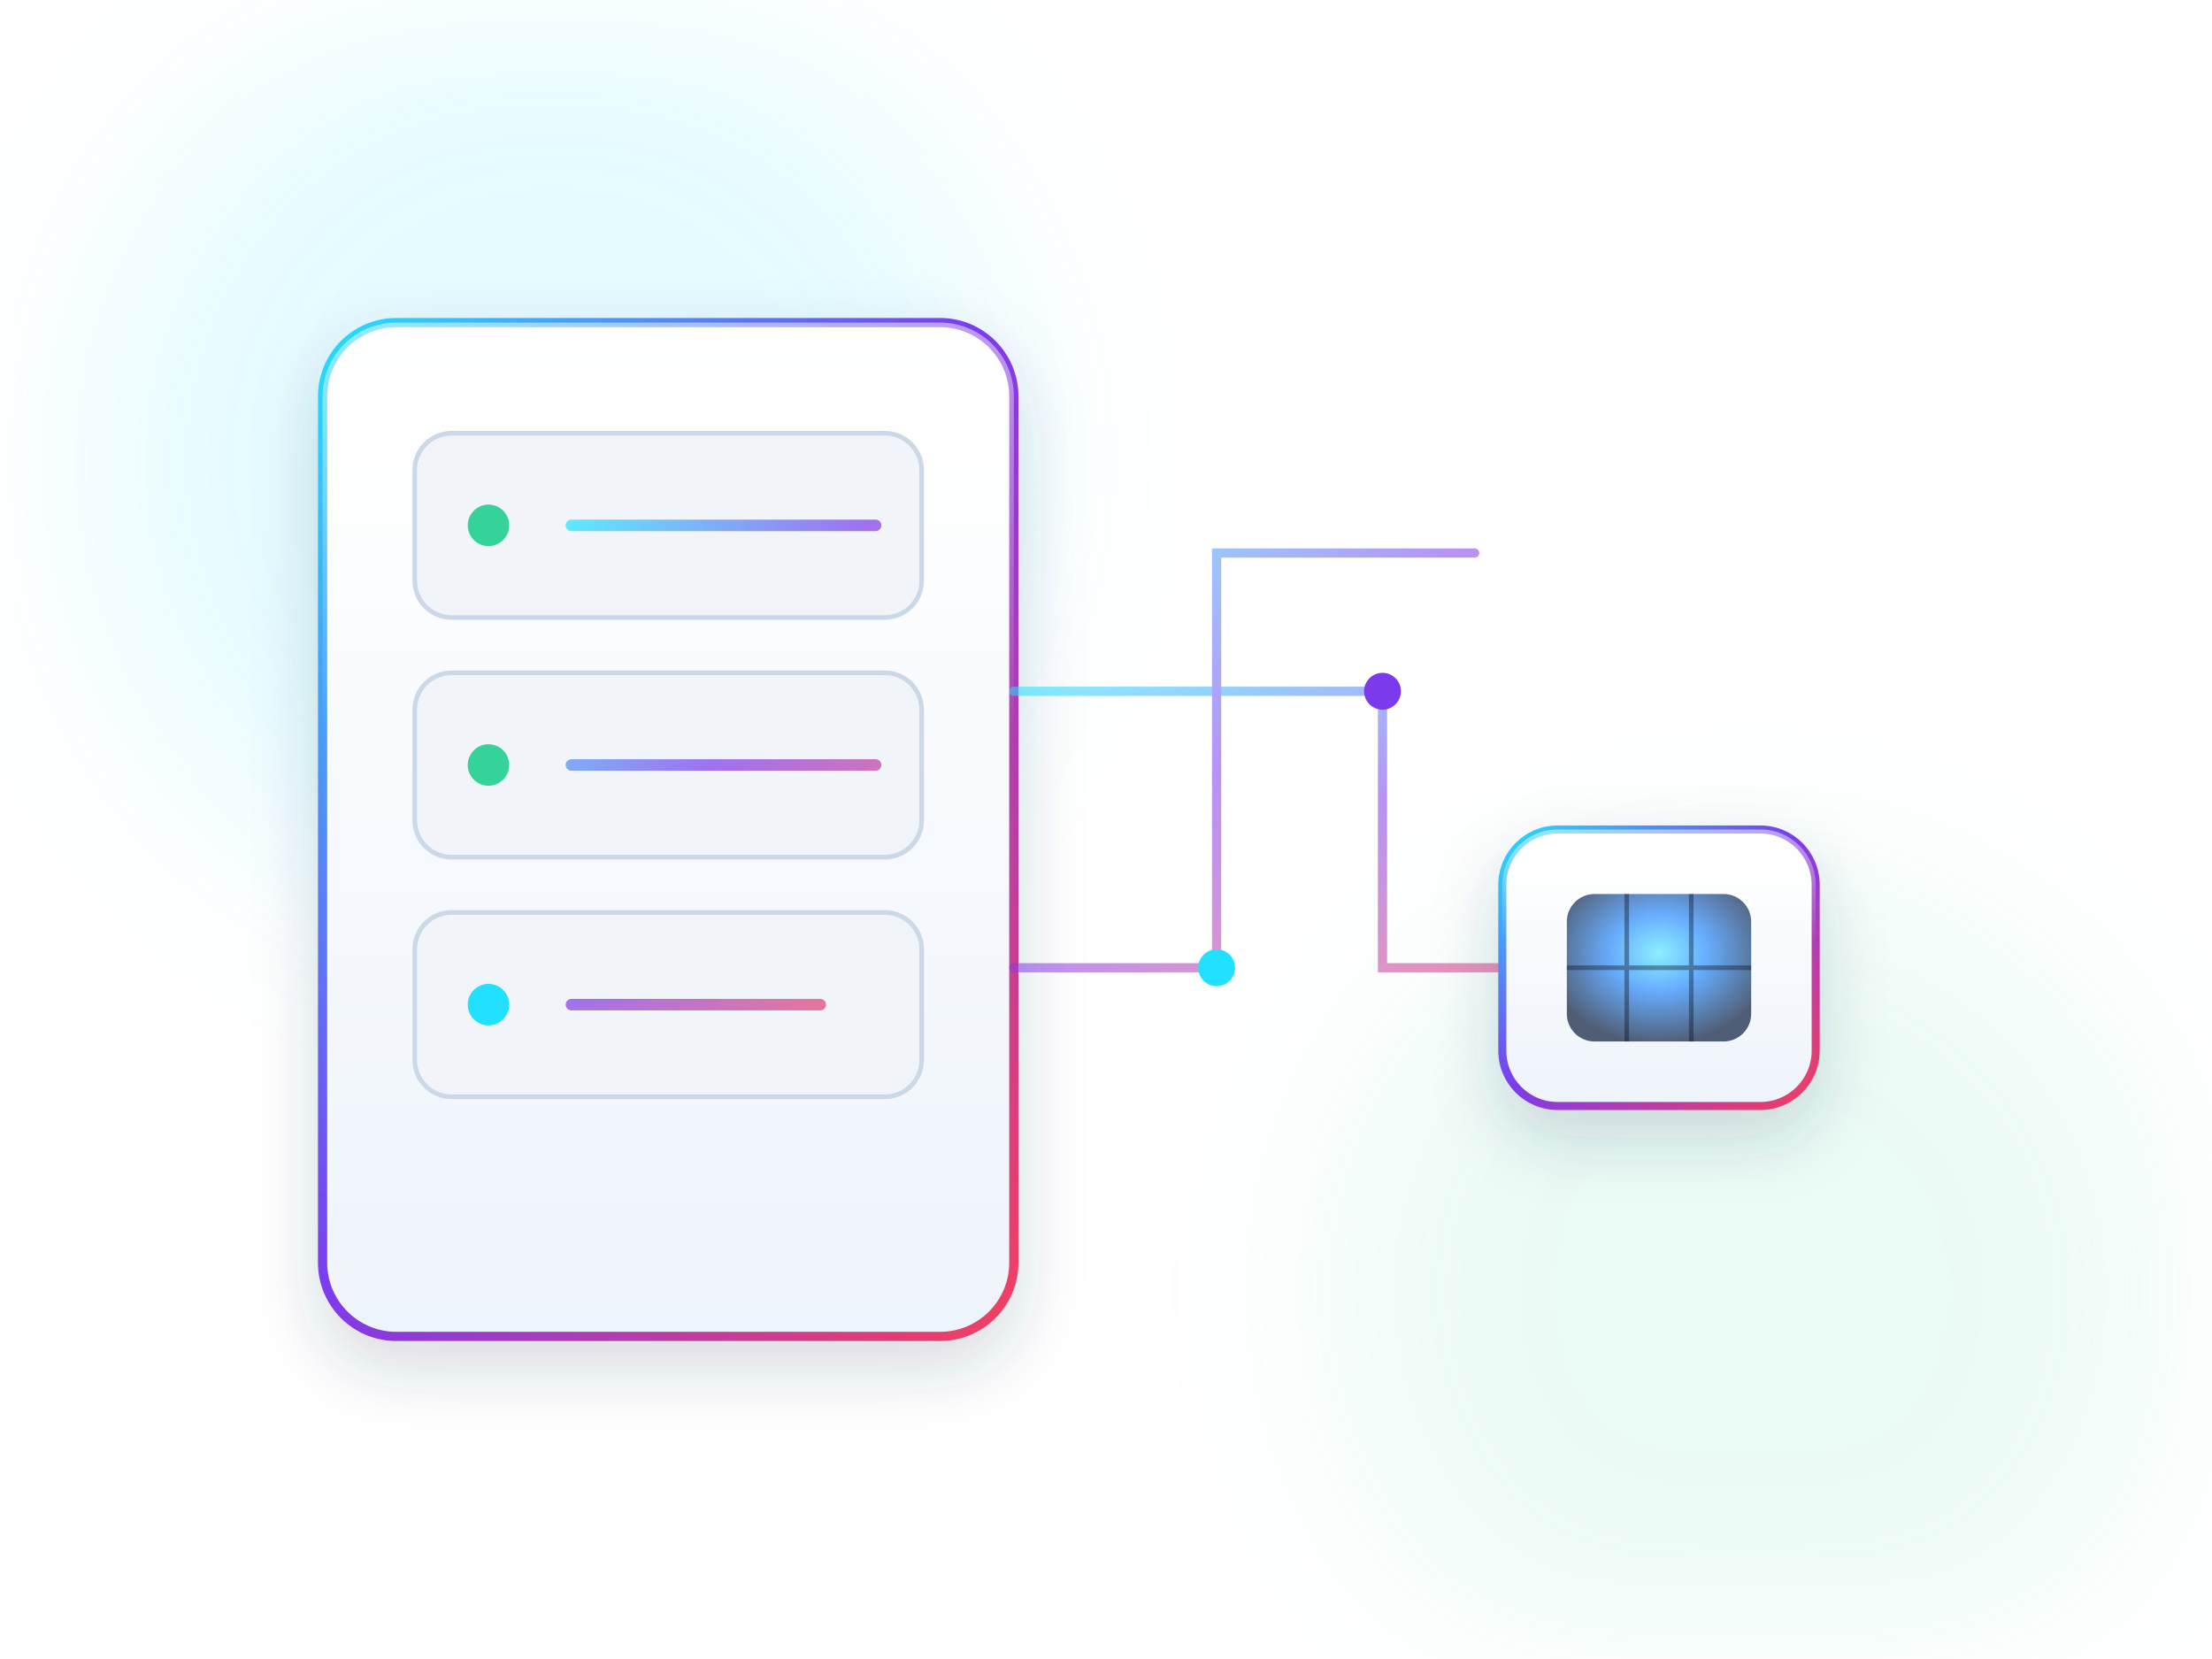
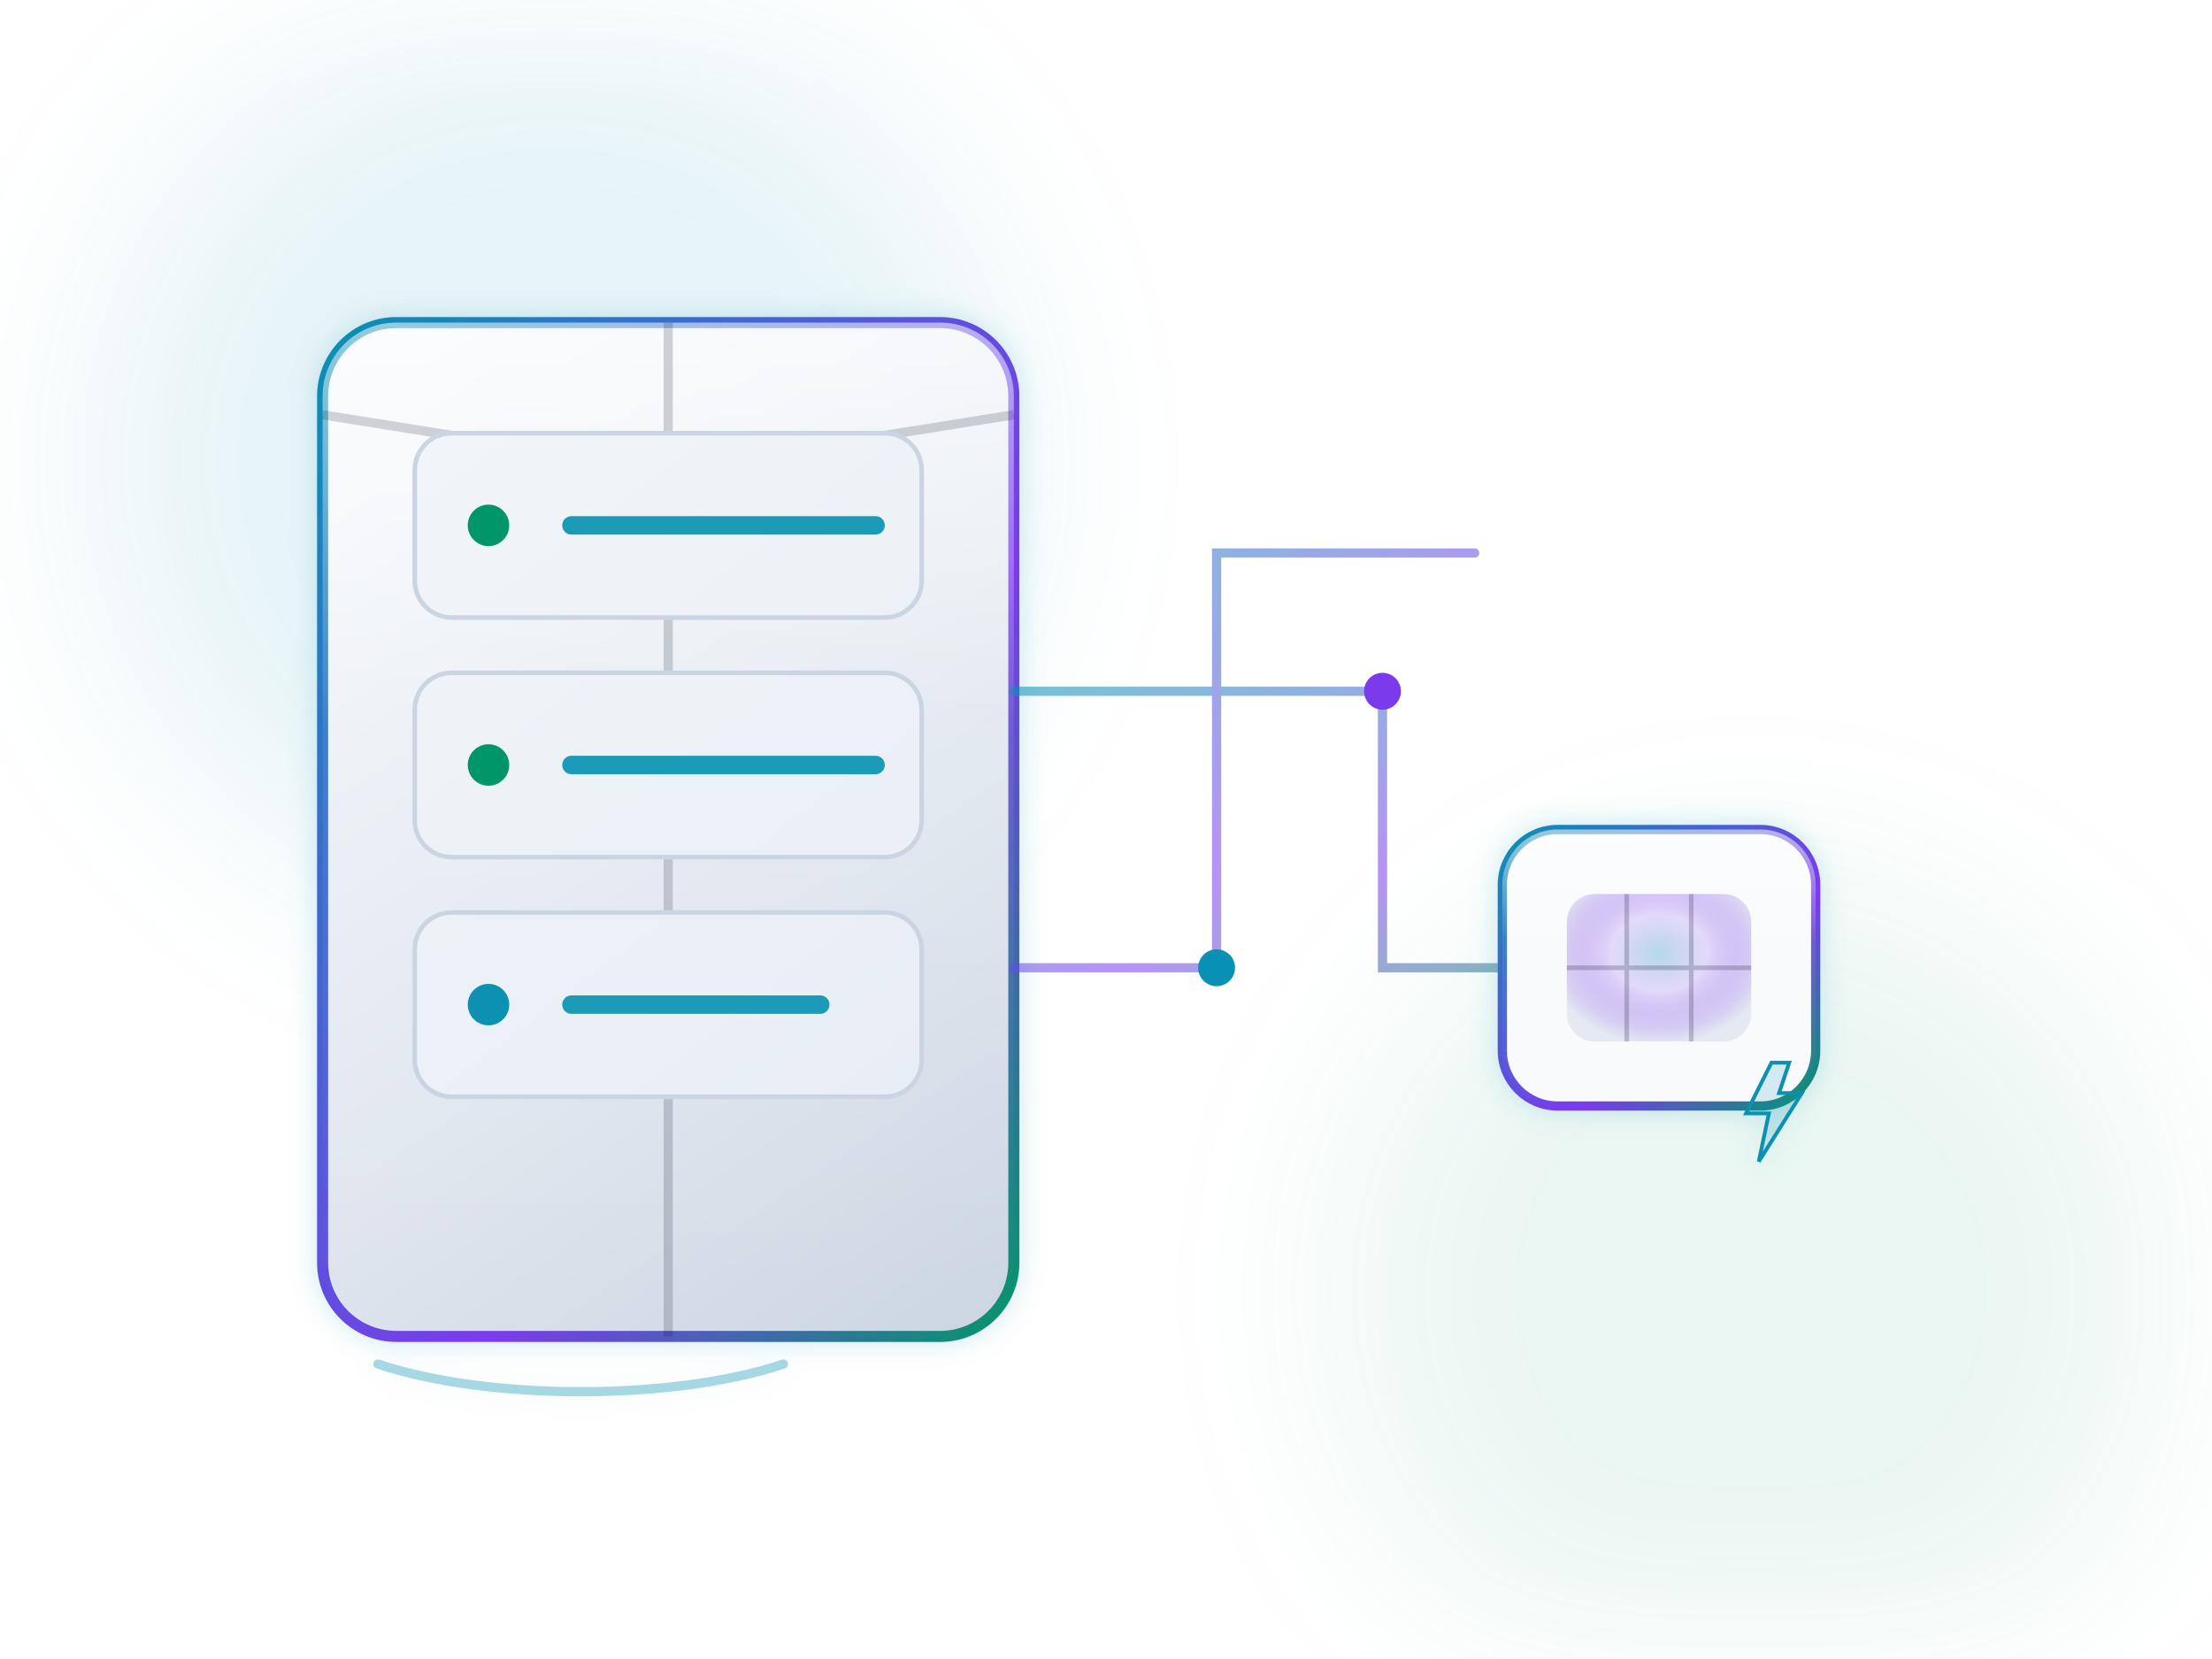
<svg xmlns="http://www.w3.org/2000/svg" viewBox="0 0 480 360" fill="none">
  <defs>
    <linearGradient id="brand" x1="0%" y1="0%" x2="100%" y2="100%">
-       <stop offset="0%" stop-color="#22e0ff" />
-       <stop offset="48%" stop-color="#7c3aed" />
-       <stop offset="100%" stop-color="#f43f5e" />
+       <stop offset="0%" stop-color="#0891b2" />
+       <stop offset="62%" stop-color="#7c3aed" />
+       <stop offset="100%" stop-color="#059669" />
    </linearGradient>
-     <linearGradient id="emerald" x1="0" y1="0" x2="1" y2="0">
-       <stop offset="0%" stop-color="#34d399" />
-       <stop offset="100%" stop-color="#10b981" />
+     <linearGradient id="panel" x1="70" y1="70" x2="220" y2="290" gradientUnits="userSpaceOnUse">
+       <stop offset="0%" stop-color="#f8fafc" />
+       <stop offset="56%" stop-color="#e2e8f0" />
+       <stop offset="100%" stop-color="#cbd5e1" />
    </linearGradient>
-     <linearGradient id="gold" x1="0" y1="0" x2="0" y2="1">
-       <stop offset="0%" stop-color="#fde68a" />
-       <stop offset="100%" stop-color="#d4a233" />
+     <linearGradient id="bay" x1="90" y1="94" x2="200" y2="238" gradientUnits="userSpaceOnUse">
+       <stop offset="0%" stop-color="#f1f5f9" />
+       <stop offset="100%" stop-color="#e8eef5" />
    </linearGradient>
    <radialGradient id="core" cx="50%" cy="40%" r="62%">
-       <stop offset="0%" stop-color="#5eeaff" />
-       <stop offset="42%" stop-color="#2a8cff" />
-       <stop offset="100%" stop-color="#0b1b3a" />
+       <stop offset="0%" stop-color="#0891b2" stop-opacity="0.35" />
+       <stop offset="42%" stop-color="#7c3aed" stop-opacity="0.2" />
+       <stop offset="100%" stop-color="#e2e8f0" />
    </radialGradient>
    <linearGradient id="glassHi" x1="0" y1="0" x2="0" y2="1">
-       <stop offset="0%" stop-color="#ffffff" stop-opacity="0.5" />
-       <stop offset="40%" stop-color="#ffffff" stop-opacity="0.03" />
+       <stop offset="0%" stop-color="#ffffff" stop-opacity="0.55" />
+       <stop offset="40%" stop-color="#ffffff" stop-opacity="0.08" />
      <stop offset="100%" stop-color="#ffffff" stop-opacity="0" />
    </linearGradient>
-     <linearGradient id="panel" x1="0" y1="0" x2="0" y2="1">
-       <stop offset="0%" stop-color="#ffffff" />
-       <stop offset="100%" stop-color="#eef4fb" />
-     </linearGradient>
-     <filter id="depth" x="-40%" y="-40%" width="180%" height="180%">
-       <feDropShadow dx="0" dy="6" stdDeviation="7" flood-color="#1e3a5f" flood-opacity="0.18" />
+     <filter id="depth" x="-25%" y="-25%" width="150%" height="150%" color-interpolation-filters="sRGB">
+       <feDropShadow dx="0" dy="10" stdDeviation="12" flood-color="#0f172a" flood-opacity="0.18" />
+       <feDropShadow dx="0" dy="0" stdDeviation="3" flood-color="#0891b2" flood-opacity="0.2" />
    </filter>
    <filter id="bloom" x="-120%" y="-120%" width="340%" height="340%">
      <feGaussianBlur stdDeviation="20" />
    </filter>
  </defs>
-   <circle cx="120" cy="100" r="100" fill="#22e0ff" filter="url(#bloom)" opacity="0.12" />
-   <circle cx="380" cy="280" r="90" fill="#34d399" filter="url(#bloom)" opacity="0.1" />
+   <circle cx="120" cy="100" r="100" fill="#0891b2" filter="url(#bloom)" opacity="0.1" />
+   <circle cx="380" cy="280" r="90" fill="#059669" filter="url(#bloom)" opacity="0.08" />
  <g filter="url(#depth)">
-     <rect x="70" y="70" width="150" height="220" rx="16" fill="url(#panel)" stroke="url(#brand)" stroke-width="2" />
+     <rect x="70" y="70" width="150" height="220" rx="16" fill="url(#panel)" stroke="url(#brand)" stroke-width="2.4" />
    <rect x="70" y="70" width="150" height="220" rx="16" fill="url(#glassHi)" />
+     <path d="M145 70v220M70 90l75 12 75-12" stroke="#0f172a" stroke-opacity="0.18" stroke-width="2" />
    <g>
-       <rect x="90" y="94" width="110" height="40" rx="8" fill="#f1f5f9" stroke="#cbd8e8" />
-       <rect x="90" y="146" width="110" height="40" rx="8" fill="#f1f5f9" stroke="#cbd8e8" />
-       <rect x="90" y="198" width="110" height="40" rx="8" fill="#f1f5f9" stroke="#cbd8e8" />
-       <circle cx="106" cy="114" r="4.5" fill="#34d399" />
-       <circle cx="106" cy="166" r="4.5" fill="#34d399" />
-       <circle cx="106" cy="218" r="4.5" fill="#22e0ff" />
-       <g stroke="url(#brand)" stroke-width="2.5" stroke-linecap="round" opacity="0.7">
-         <path d="M124,114 H190 M124,166 H190 M124,218 H178" />
+       <rect x="90" y="94" width="110" height="40" rx="8" fill="url(#bay)" stroke="#cbd5e1" />
+       <rect x="90" y="146" width="110" height="40" rx="8" fill="url(#bay)" stroke="#cbd5e1" />
+       <rect x="90" y="198" width="110" height="40" rx="8" fill="url(#bay)" stroke="#cbd5e1" />
+       <circle cx="106" cy="114" r="4.5" fill="#059669" />
+       <circle cx="106" cy="166" r="4.5" fill="#059669" />
+       <circle cx="106" cy="218" r="4.5" fill="#0891b2" />
+       <g stroke="#0891b2" stroke-width="4" stroke-linecap="round" opacity="0.9">
+         <path d="M124 114H190" />
+         <path d="M124 166H190" />
+         <path d="M124 218H178" />
      </g>
    </g>
+     <path d="M82 296c24 8 64 8 88 0" stroke="#0891b2" stroke-opacity="0.34" stroke-width="2" stroke-linecap="round" />
  </g>
  <g stroke="url(#brand)" stroke-width="2" fill="none" opacity="0.55" stroke-linecap="round">
-     <path d="M220,150 H300 V210 H360" />
-     <path d="M220,210 H264 V120 H320" />
+     <path d="M220 150H300V210H360" />
+     <path d="M220 210H264V120H320" />
  </g>
  <circle cx="300" cy="150" r="4" fill="#7c3aed" />
-   <circle cx="264" cy="210" r="4" fill="#22e0ff" />
+   <circle cx="264" cy="210" r="4" fill="#0891b2" />
  <g filter="url(#depth)" transform="translate(360,210)">
-     <rect x="-34" y="-30" width="68" height="60" rx="12" fill="url(#panel)" stroke="url(#brand)" stroke-width="1.75" />
+     <rect x="-34" y="-30" width="68" height="60" rx="12" fill="url(#panel)" stroke="url(#brand)" stroke-width="2" />
    <rect x="-34" y="-30" width="68" height="60" rx="12" fill="url(#glassHi)" />
-     <rect x="-20" y="-16" width="40" height="32" rx="6" fill="url(#core)" opacity="0.7" />
-     <g stroke="#0a1322" stroke-opacity="0.4" stroke-width="1">
-       <path d="M-7,-16 V16 M7,-16 V16 M-20,0 H20" />
+     <rect x="-20" y="-16" width="40" height="32" rx="6" fill="url(#core)" opacity="0.85" />
+     <path d="M88 52 78 72h9l-4 19 17-27h-9l4-12h-7Z" transform="translate(-24,-8) scale(0.55)" fill="#0891b2" fill-opacity="0.16" stroke="#0891b2" stroke-width="1.5" />
+     <g stroke="#0f172a" stroke-opacity="0.22" stroke-width="1">
+       <path d="M-7 -16V16M7 -16V16M-20 0H20" />
    </g>
  </g>
</svg>
